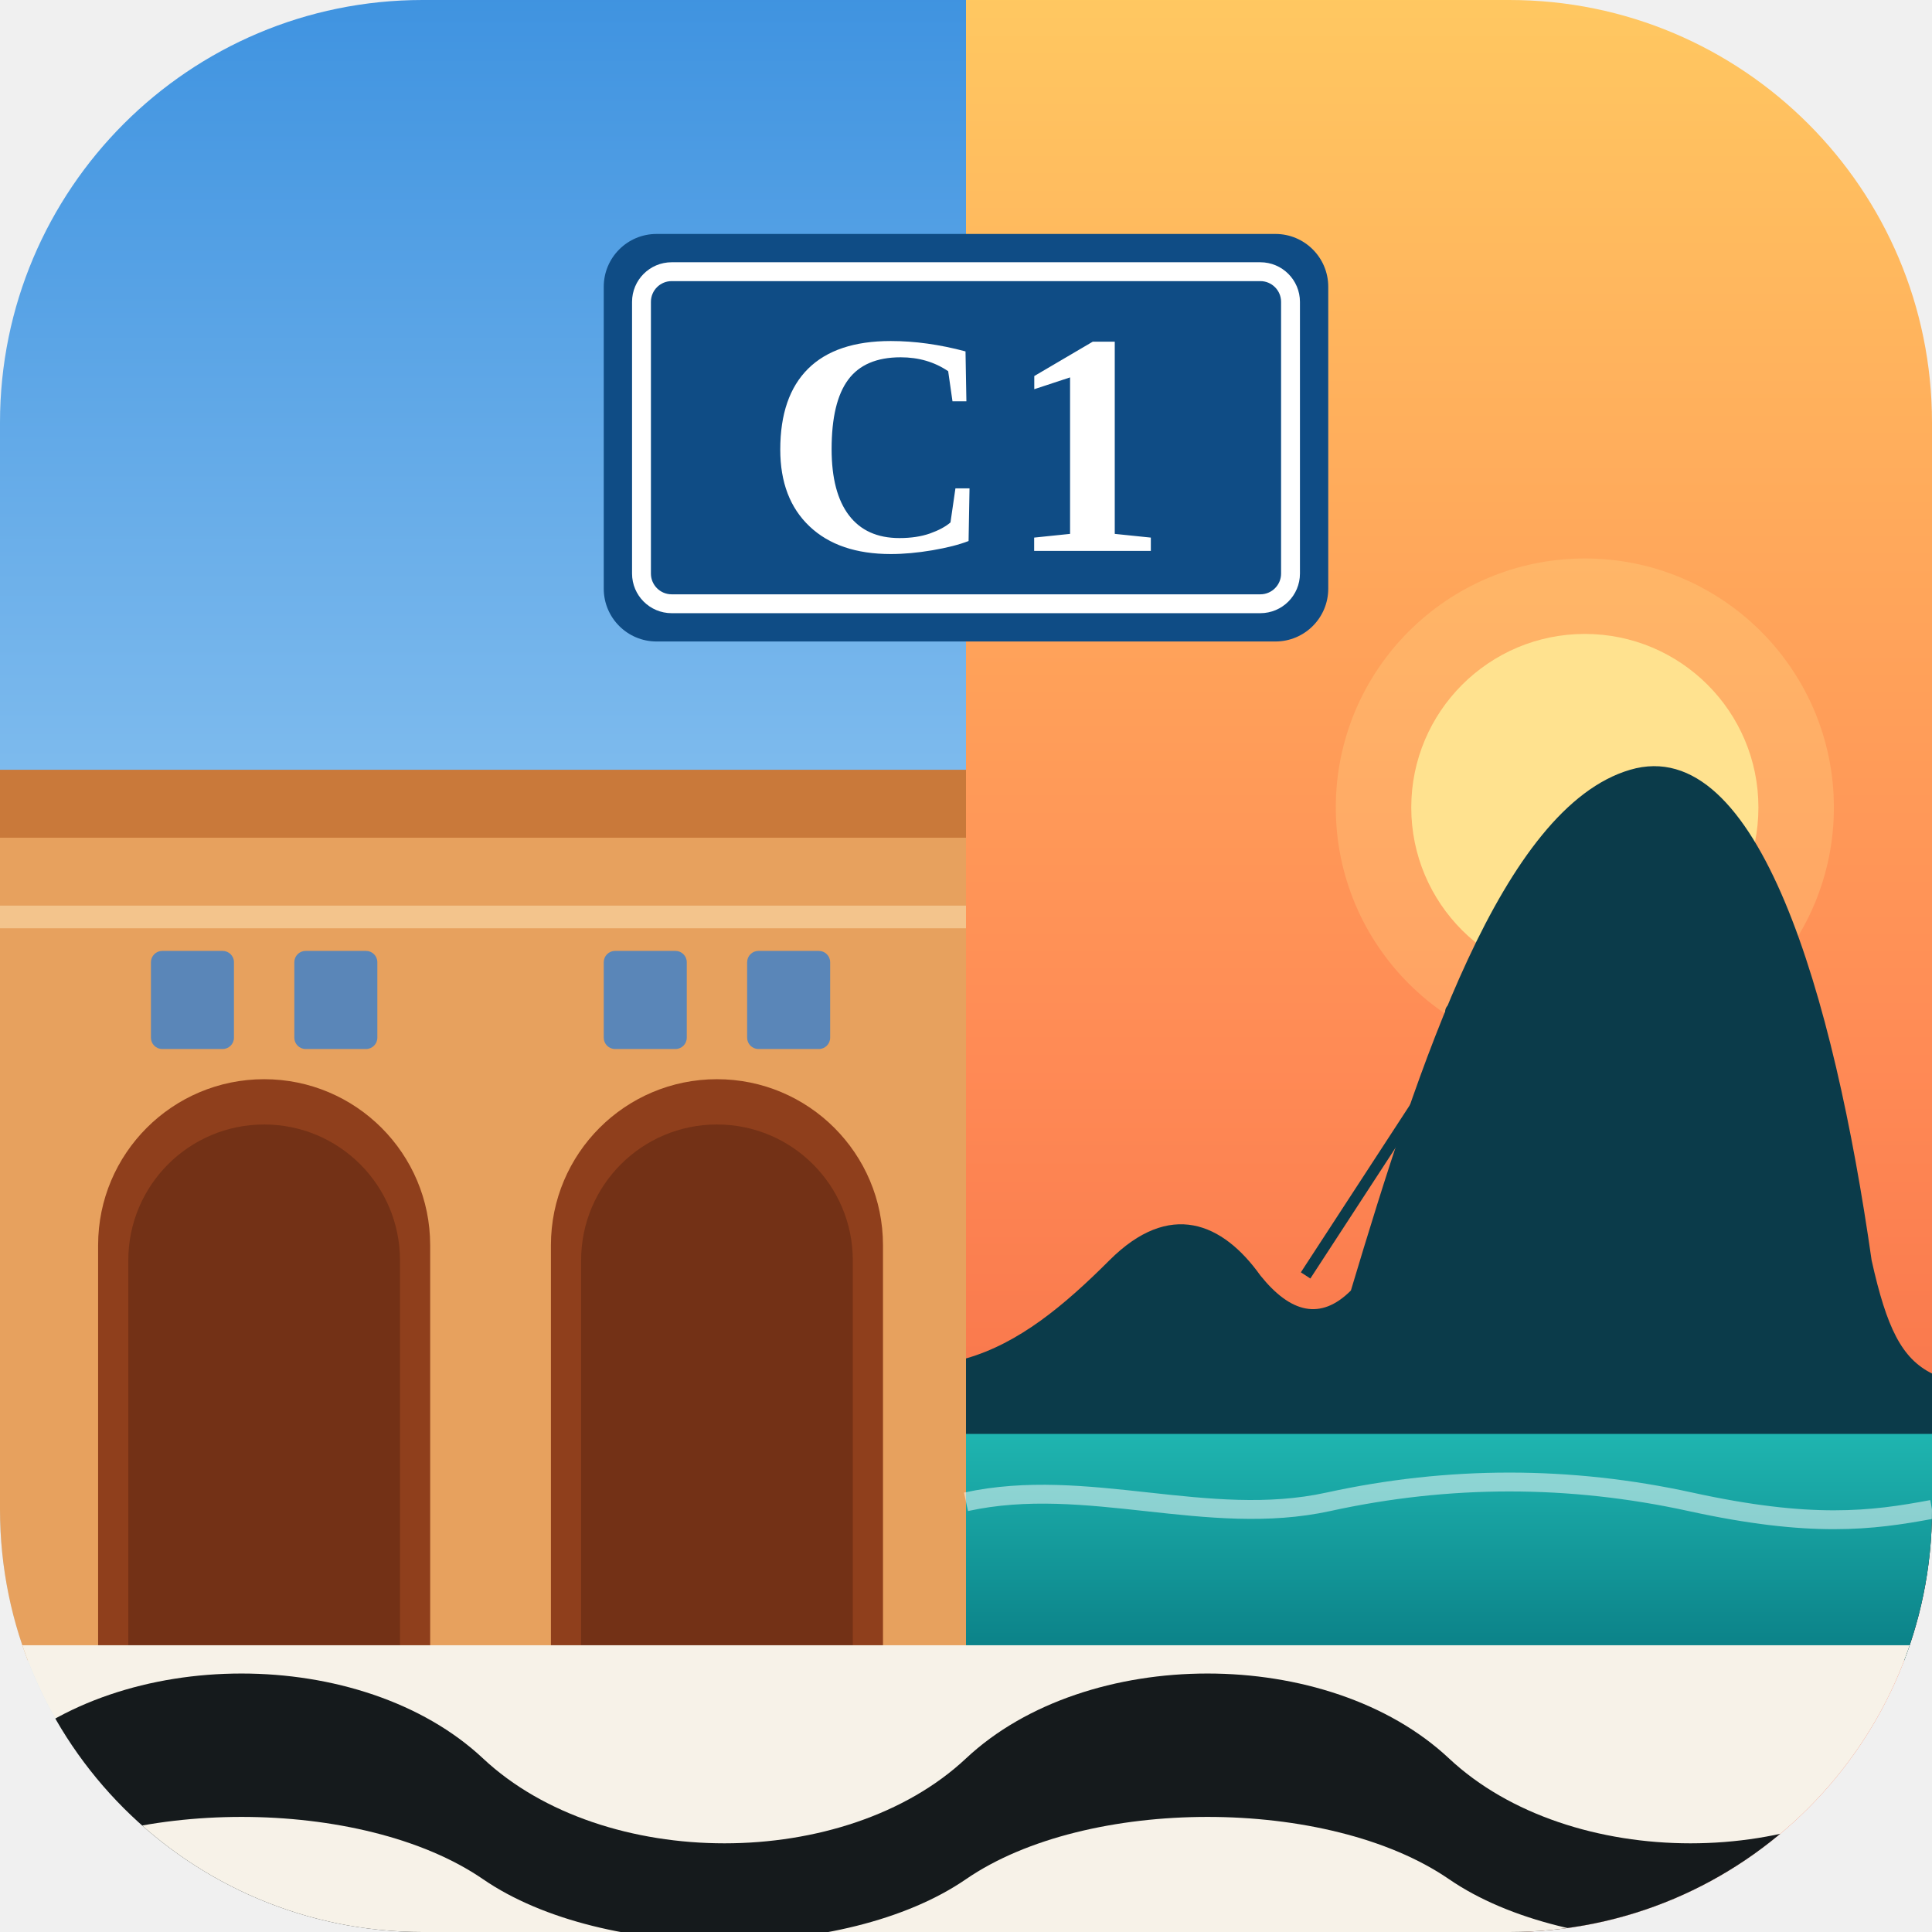
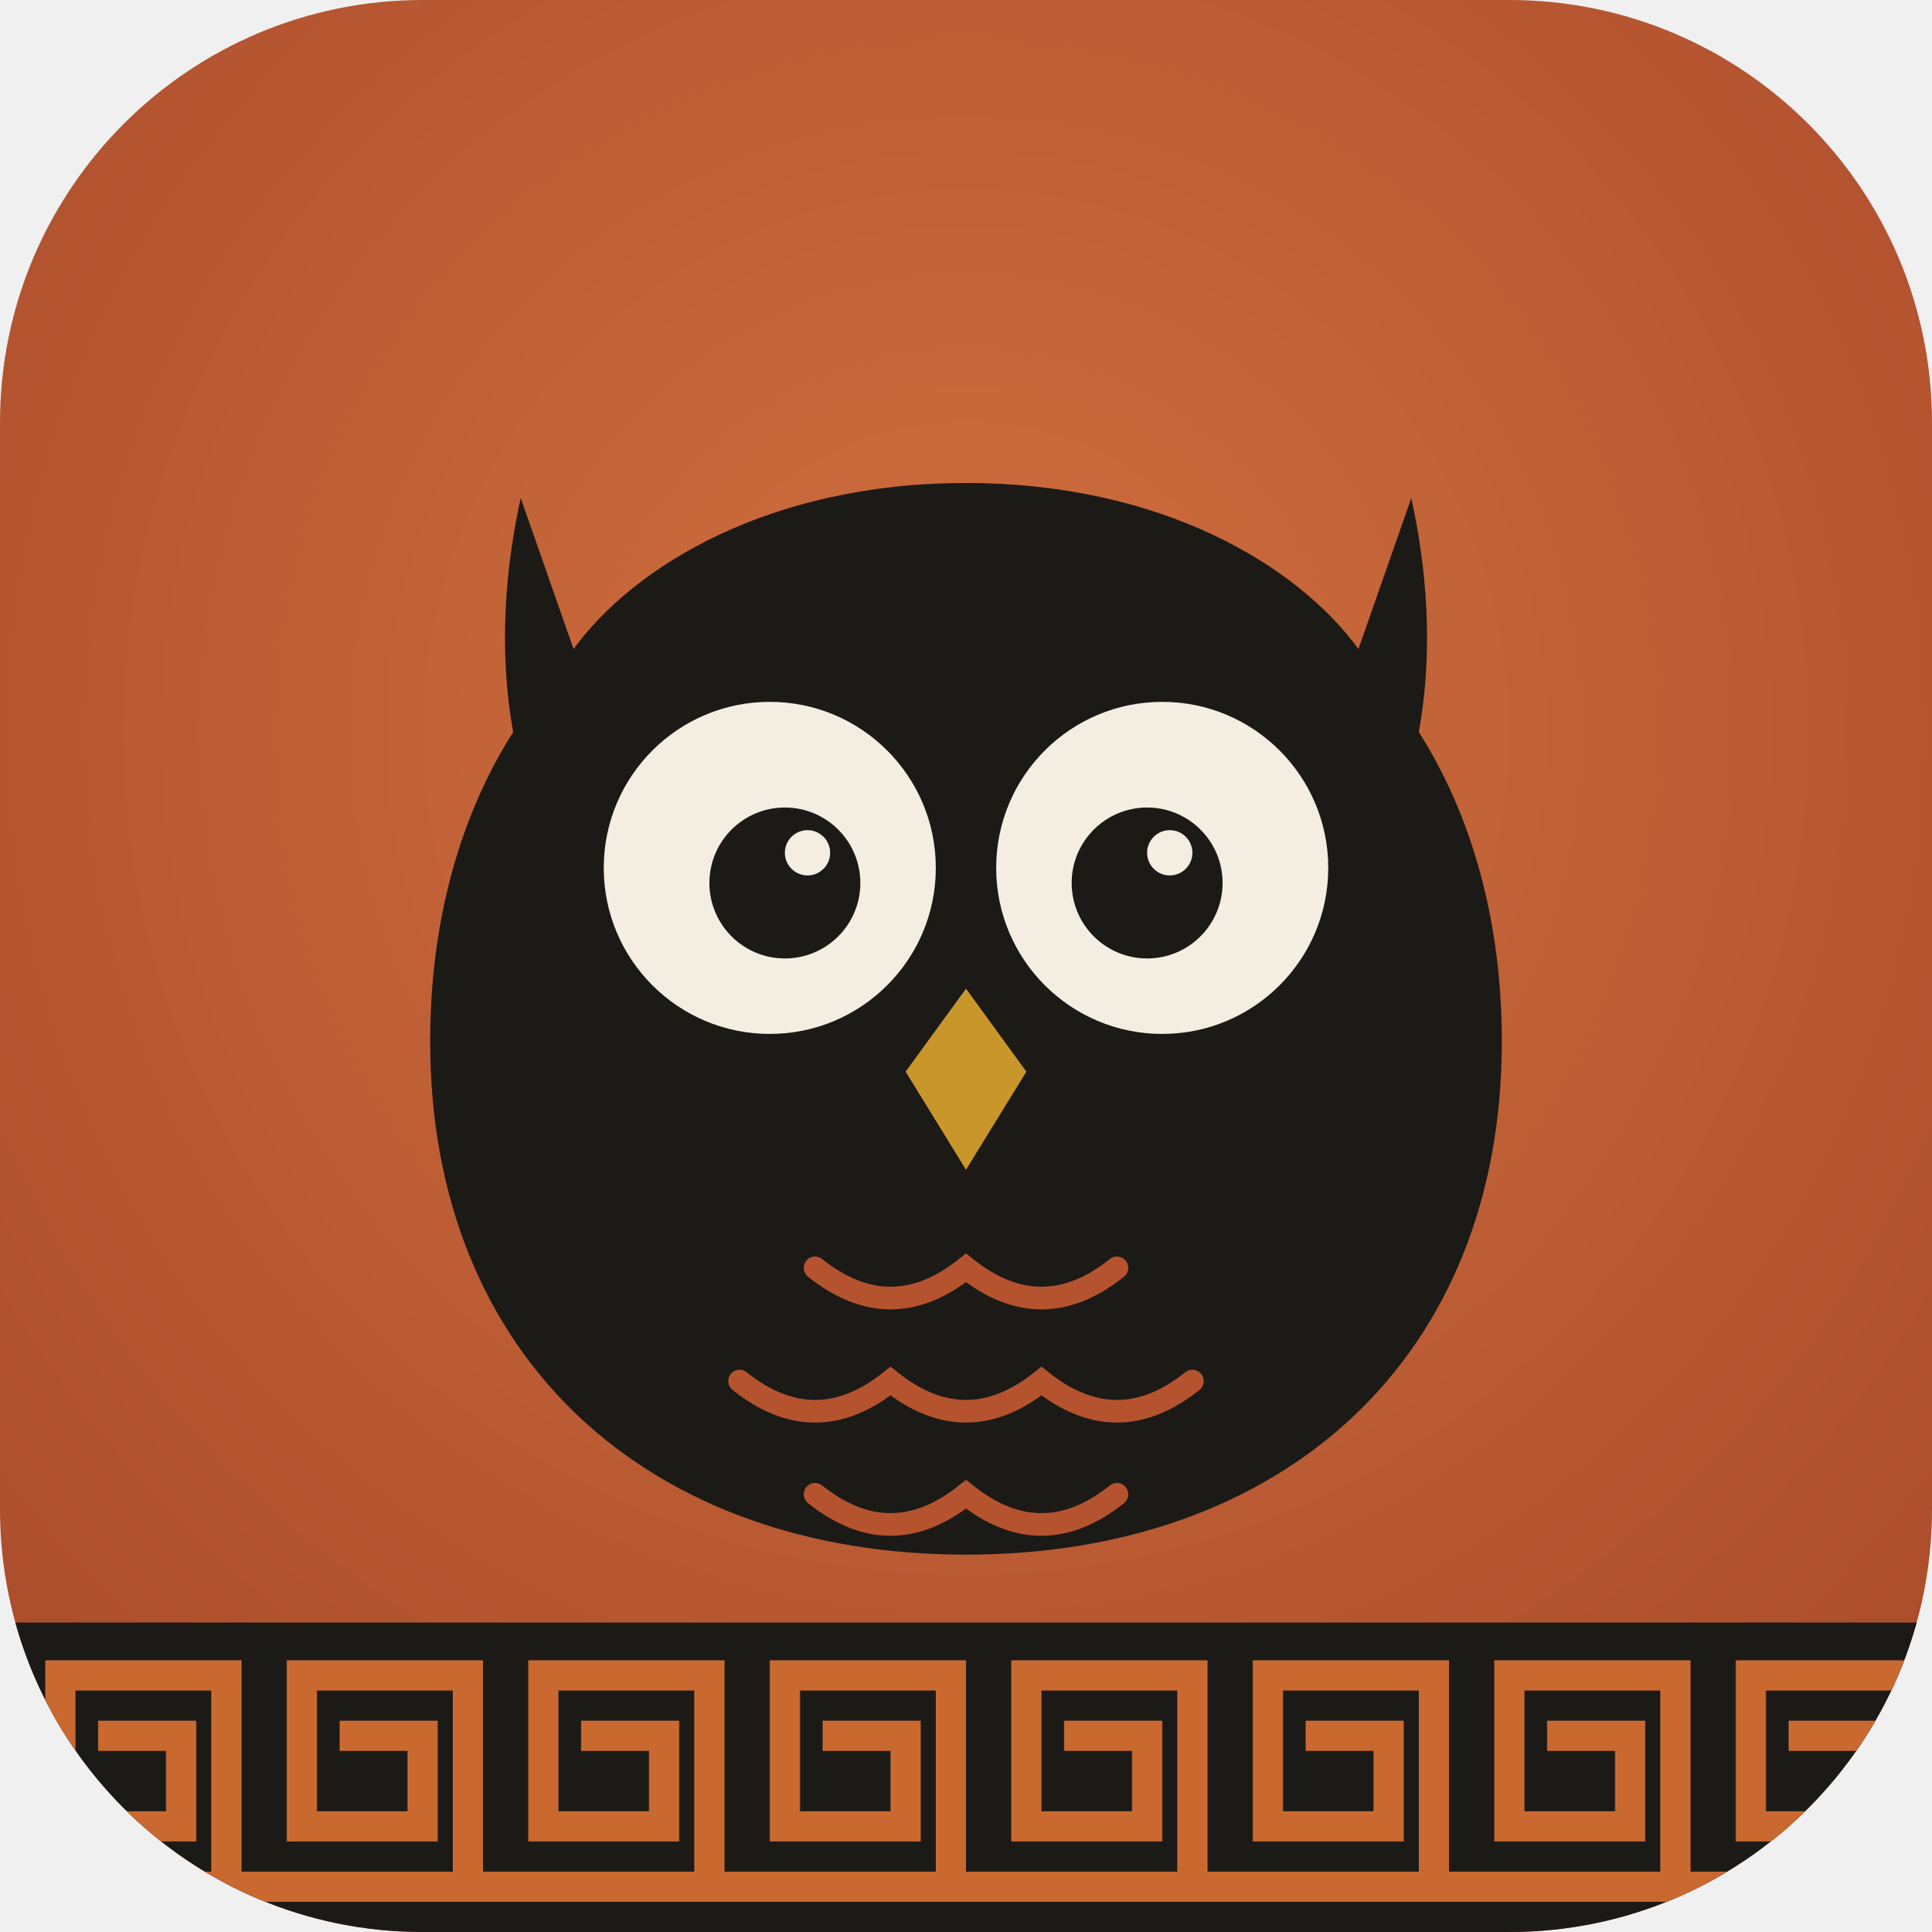
<svg xmlns="http://www.w3.org/2000/svg" viewBox="0 0 512 512">
  <clipPath id="r">
    <rect width="512" height="512" rx="112" />
  </clipPath>
  <g clip-path="url(#r)">
    <defs>
-       <linearGradient id="cielo" x1="0" y1="0" x2="0" y2="1">
-         <stop offset="0" stop-color="#3f93e0" />
-         <stop offset=".62" stop-color="#9fd0f5" />
-         <stop offset="1" stop-color="#e6f2fb" />
-       </linearGradient>
-       <linearGradient id="ceu" x1="0" y1="0" x2="0" y2="1">
-         <stop offset="0" stop-color="#ffc861" />
-         <stop offset=".55" stop-color="#ff8a55" />
-         <stop offset="1" stop-color="#ee5a3f" />
-       </linearGradient>
-       <linearGradient id="mar" x1="0" y1="0" x2="0" y2="1">
-         <stop offset="0" stop-color="#1fb5b0" />
-         <stop offset="1" stop-color="#0a7f86" />
-       </linearGradient>
+       <radialGradient id="arcilla" cx=".5" cy=".38" r=".75">
+         <stop offset="0" stop-color="#d0703f" />
+         <stop offset="1" stop-color="#a8492a" />
+       </radialGradient>
+       <pattern id="greca" width="64" height="82" patternUnits="userSpaceOnUse" x="0" y="430">
+         <path d="M0 70h60V14H16v40h32V30H30" fill="none" stroke="#c9692f" stroke-width="8" stroke-linecap="square" />
+       </pattern>
    </defs>
-     <rect width="256" height="512" fill="url(#cielo)" />
-     <path d="M-4 214h264v226H-4z" fill="#e7a15e" />
-     <path d="M-4 204h264v18H-4z" fill="#c9793a" />
-     <path d="M-4 240h264v6H-4z" fill="#f3c48c" />
-     <path d="M26 440V330a44 44 0 0 1 88 0v110zM146 440V330a44 44 0 0 1 88 0v110z" fill="#8f3f1c" />
-     <path d="M34 440V334a36 36 0 0 1 72 0v106zM154 440V334a36 36 0 0 1 72 0v106z" fill="#5c2610" opacity=".55" />
-     <rect x="40" y="252" width="22" height="26" rx="3" fill="#5a86b8" />
-     <rect x="78" y="252" width="22" height="26" rx="3" fill="#5a86b8" />
-     <rect x="160" y="252" width="22" height="26" rx="3" fill="#5a86b8" />
-     <rect x="198" y="252" width="22" height="26" rx="3" fill="#5a86b8" />
-     <rect x="256" width="256" height="512" fill="url(#ceu)" />
-     <circle cx="420" cy="214" r="46" fill="#ffe28f" />
-     <circle cx="420" cy="214" r="66" fill="#ffe28f" opacity=".25" />
-     <path d="M256 360c14-4 26-14 38-26 16-16 30-10 40 4 8 10 16 12 24 4 18-60 40-128 74-138 34-10 54 60 64 130 4 18 8 26 16 30V440H256z" fill="#0b3b4a" />
-     <path d="M346 338 432 206" stroke="#0b3b4a" stroke-width="3" />
-     <rect x="383" y="266" width="10" height="8" rx="2" fill="#0b3b4a" />
-     <rect x="256" y="380" width="256" height="60" fill="url(#mar)" />
-     <path d="M256 398c32-7 64 7 96 0s64-7 96 0 48 5 64 2" stroke="#fff" stroke-opacity=".5" stroke-width="5" fill="none" />
-     <rect y="436" width="512" height="80" fill="#f7f2e8" />
-     <path d="M0 466c32-30 96-30 128 0s96 30 128 0 96-30 128 0 96 30 128 0V520H0z" fill="#151a1c" />
-     <path d="M0 498c32-22 96-22 128 0s96 22 128 0 96-22 128 0 96 22 128 0V520H0z" fill="#f7f2e8" />
-     <g transform="translate(256 116)">
-       <rect x="-96" y="-54" width="192" height="108" rx="14" fill="#0f4c85" />
-       <rect x="-86" y="-44" width="172" height="88" rx="8" fill="none" stroke="#fff" stroke-width="5" />
-       <text x="0" y="30" text-anchor="middle" font-family="Georgia, 'Times New Roman', serif" font-weight="700" font-size="84" fill="#fff" letter-spacing="4">C1</text>
+     <rect width="512" height="512" fill="url(#arcilla)" />
+     <g id="lechuza">
+       <path d="M256 128c-52 0-88 22-104 44l-14-40c-4 18-6 40-2 62-14 22-22 50-22 82 0 84 58 136 142 136s142-52 142-136c0-32-8-60-22-82 4-22 2-44-2-62l-14 40c-16-22-52-44-104-44z" fill="#1c1a17" />
+       <circle cx="204" cy="230" r="44" fill="#f4ede1" />
+       <circle cx="308" cy="230" r="44" fill="#f4ede1" />
+       <circle cx="208" cy="234" r="20" fill="#1c1a17" />
+       <circle cx="304" cy="234" r="20" fill="#1c1a17" />
+       <circle cx="214" cy="226" r="6" fill="#f4ede1" />
+       <circle cx="310" cy="226" r="6" fill="#f4ede1" />
+       <path d="M256 262l-16 22 16 26 16-26z" fill="#c9962b" />
+       <path d="M216 336q20 16 40 0q20 16 40 0M196 366q20 16 40 0q20 16 40 0q20 16 40 0M216 396q20 16 40 0q20 16 40 0" fill="none" stroke="#b5532f" stroke-width="6" stroke-linecap="round" />
    </g>
+     <rect y="430" width="512" height="82" fill="#1c1a17" />
+     <rect y="430" width="512" height="82" fill="url(#greca)" />
  </g>
</svg>
